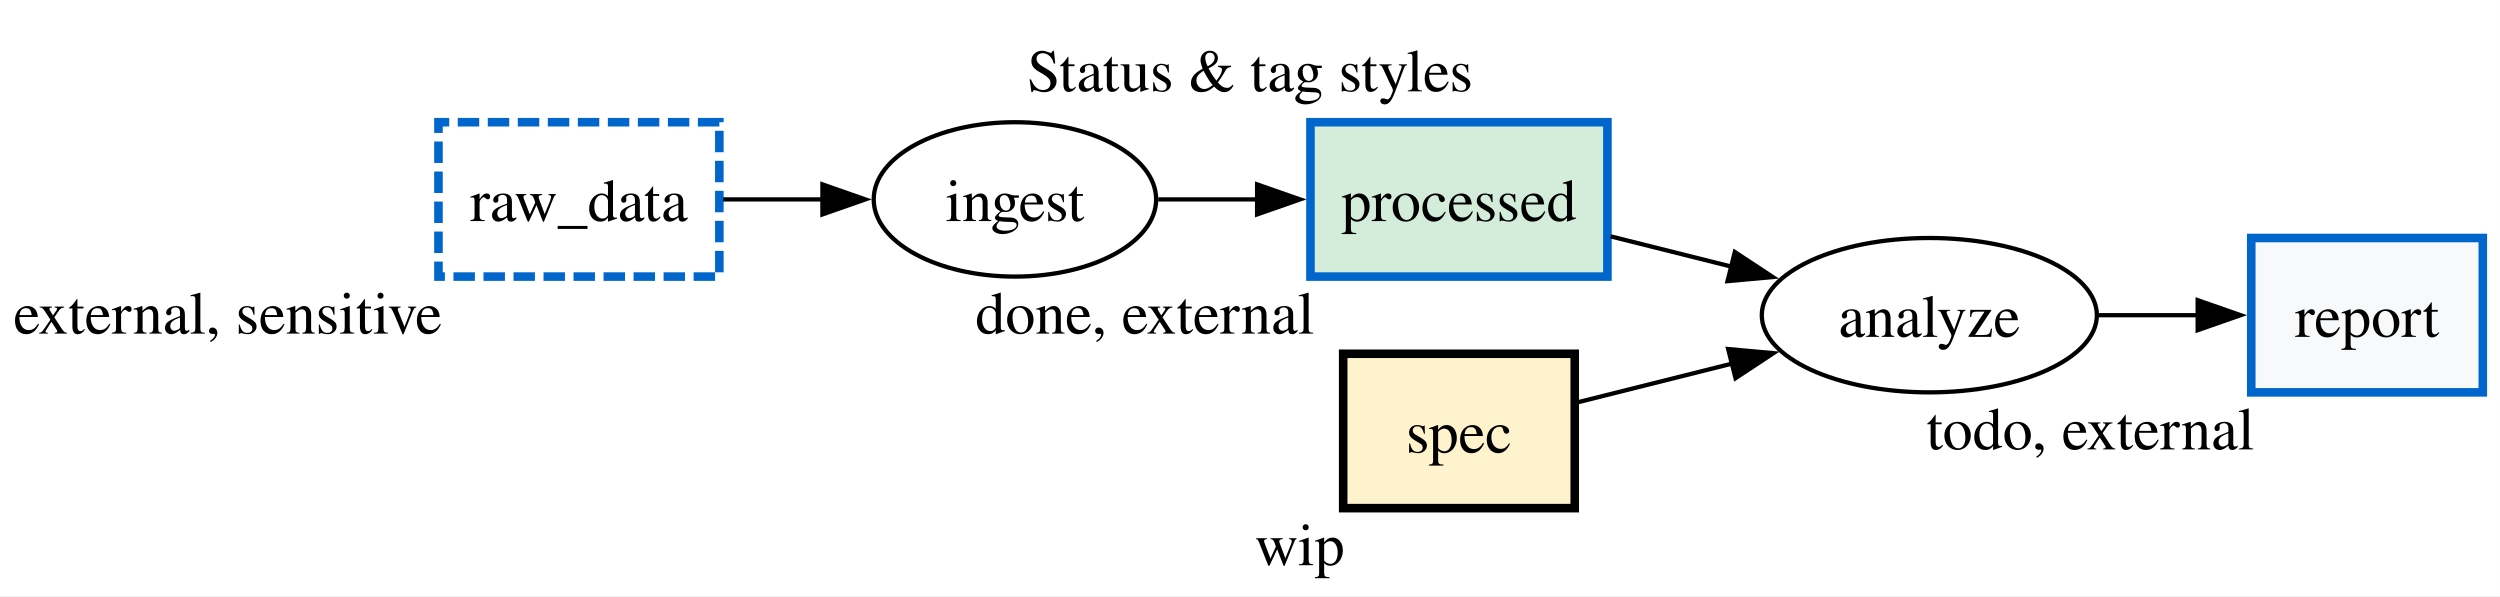
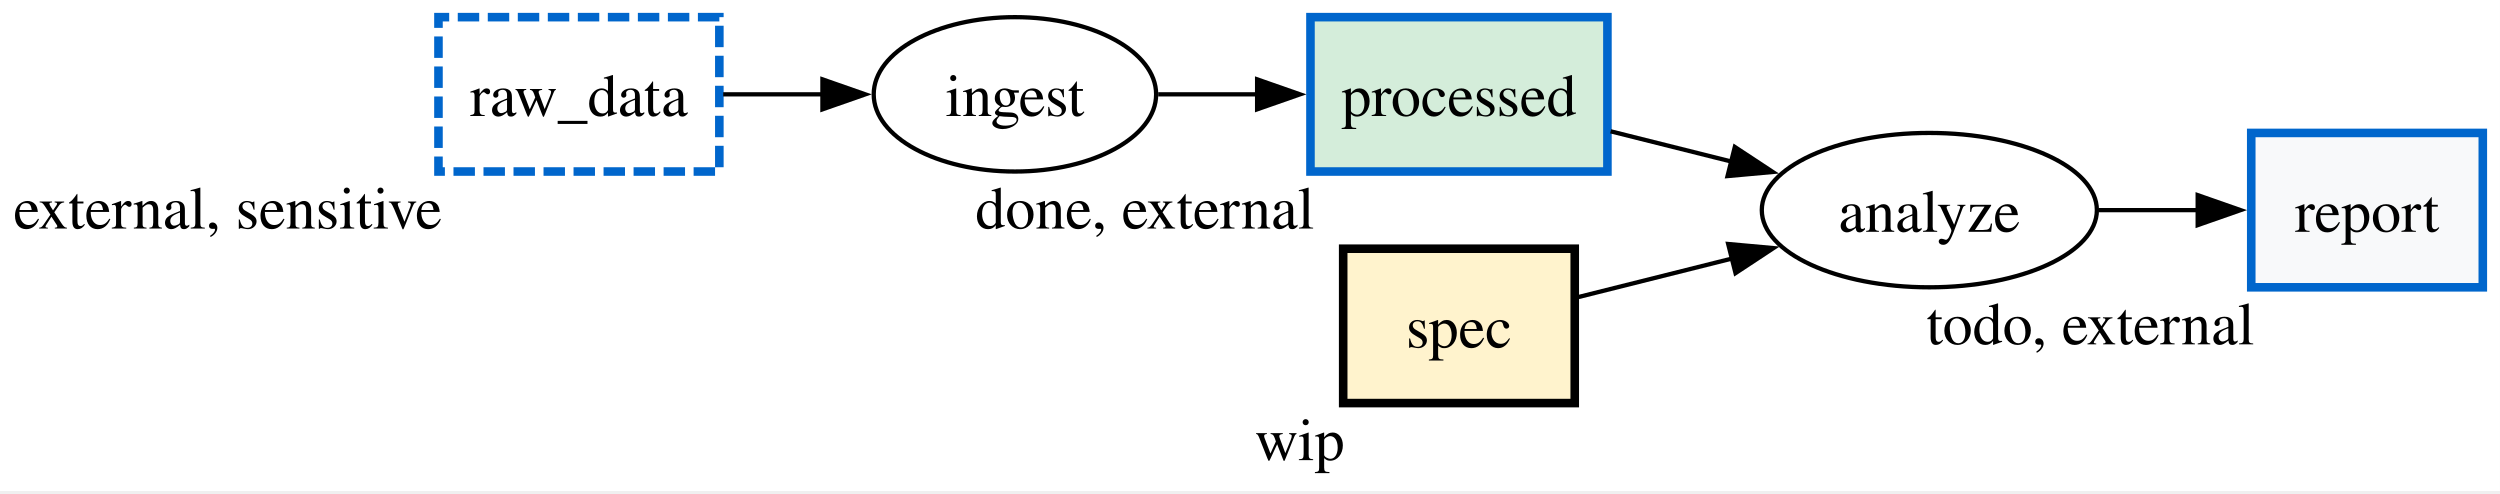
- <svg xmlns="http://www.w3.org/2000/svg" width="583pt" height="139pt" viewBox="0.00 0.00 583.00 139.00">
-   <g id="graph0" class="graph" transform="scale(1 1) rotate(0) translate(4 135)">
-     <polygon fill="white" stroke="none" points="-4,4 -4,-135 578.99,-135 578.99,4 -4,4" />
-     <text xml:space="preserve" text-anchor="middle" x="287.49" y="-113.7" font-family="Times,serif" font-size="14.00">Status &amp; tag styles</text>
+ <svg xmlns="http://www.w3.org/2000/svg" width="583pt" height="115pt" viewBox="0.00 0.00 583.00 115.00">
+   <g id="graph0" class="graph" transform="scale(1 1) rotate(0) translate(4 110.5)">
+     <polygon fill="white" stroke="none" points="-4,4 -4,-110.5 578.99,-110.5 578.99,4 -4,4" />
    <g id="node1" class="node">
      <ellipse fill="none" stroke="black" cx="445.92" cy="-61.5" rx="39.07" ry="18" />
      <text xml:space="preserve" text-anchor="middle" x="445.92" y="-56.45" font-family="Times,serif" font-size="14.00">analyze</text>
    </g>
    <g id="node5" class="node">
      <polygon fill="#f8f9fa" stroke="#0066cc" stroke-width="2" points="574.99,-79.5 520.99,-79.5 520.99,-43.5 574.99,-43.5 574.99,-79.5" />
      <text xml:space="preserve" text-anchor="middle" x="547.99" y="-56.45" font-family="Times,serif" font-size="14.00">report</text>
      <text xml:space="preserve" text-anchor="middle" x="483.49" y="-30.2" font-family="Times,serif" font-size="14.00">todo, external</text>
    </g>
    <g id="edge4" class="edge">
      <path fill="none" stroke="black" d="M485.32,-61.5C493.01,-61.5 501.08,-61.5 508.76,-61.5" />
      <polygon fill="black" stroke="black" points="508.5,-65 518.5,-61.5 508.5,-58 508.5,-65" />
    </g>
    <g id="node2" class="node">
      <ellipse fill="none" stroke="black" cx="232.68" cy="-88.5" rx="32.93" ry="18" />
      <text xml:space="preserve" text-anchor="middle" x="232.68" y="-83.45" font-family="Times,serif" font-size="14.00">ingest</text>
    </g>
    <g id="node3" class="node">
      <polygon fill="#d4edda" stroke="#0066cc" stroke-width="2" points="370.85,-106.5 301.6,-106.5 301.6,-70.5 370.85,-70.5 370.85,-106.5" />
      <text xml:space="preserve" text-anchor="middle" x="336.23" y="-83.45" font-family="Times,serif" font-size="14.00">processed</text>
      <text xml:space="preserve" text-anchor="middle" x="262.98" y="-57.2" font-family="Times,serif" font-size="14.00">done, external</text>
    </g>
    <g id="edge2" class="edge">
      <path fill="none" stroke="black" d="M266.09,-88.5C273.5,-88.5 281.51,-88.5 289.36,-88.5" />
      <polygon fill="black" stroke="black" points="289.16,-92 299.16,-88.5 289.16,-85 289.16,-92" />
    </g>
    <g id="edge5" class="edge">
      <path fill="none" stroke="black" d="M371.6,-79.88C380.62,-77.62 390.49,-75.15 399.98,-72.77" />
      <polygon fill="black" stroke="black" points="400.56,-76.23 409.41,-70.4 398.86,-69.44 400.56,-76.23" />
    </g>
    <g id="node4" class="node">
      <polygon fill="none" stroke="#0066cc" stroke-width="2" stroke-dasharray="5,2" points="163.75,-106.5 98.25,-106.5 98.25,-70.5 163.75,-70.5 163.75,-106.5" />
      <text xml:space="preserve" text-anchor="middle" x="131" y="-83.45" font-family="Times,serif" font-size="14.00">raw_data</text>
      <text xml:space="preserve" text-anchor="middle" x="49.12" y="-57.2" font-family="Times,serif" font-size="14.00">external, sensitive</text>
    </g>
    <g id="edge1" class="edge">
      <path fill="none" stroke="black" d="M164.64,-88.5C172.11,-88.5 180.18,-88.5 188.04,-88.5" />
      <polygon fill="black" stroke="black" points="187.79,-92 197.79,-88.5 187.79,-85 187.79,-92" />
    </g>
    <g id="node6" class="node">
      <polygon fill="#fff3cd" stroke="black" stroke-width="2" points="363.23,-52.5 309.23,-52.5 309.23,-16.5 363.23,-16.5 363.23,-52.5" />
      <text xml:space="preserve" text-anchor="middle" x="336.23" y="-29.45" font-family="Times,serif" font-size="14.00">spec</text>
      <text xml:space="preserve" text-anchor="middle" x="299.1" y="-3.2" font-family="Times,serif" font-size="14.00">wip</text>
    </g>
    <g id="edge3" class="edge">
      <path fill="none" stroke="black" d="M364.13,-41.24C375,-43.97 387.85,-47.19 400.07,-50.25" />
      <polygon fill="black" stroke="black" points="399.01,-53.6 409.56,-52.64 400.72,-46.81 399.01,-53.6" />
    </g>
  </g>
</svg>
